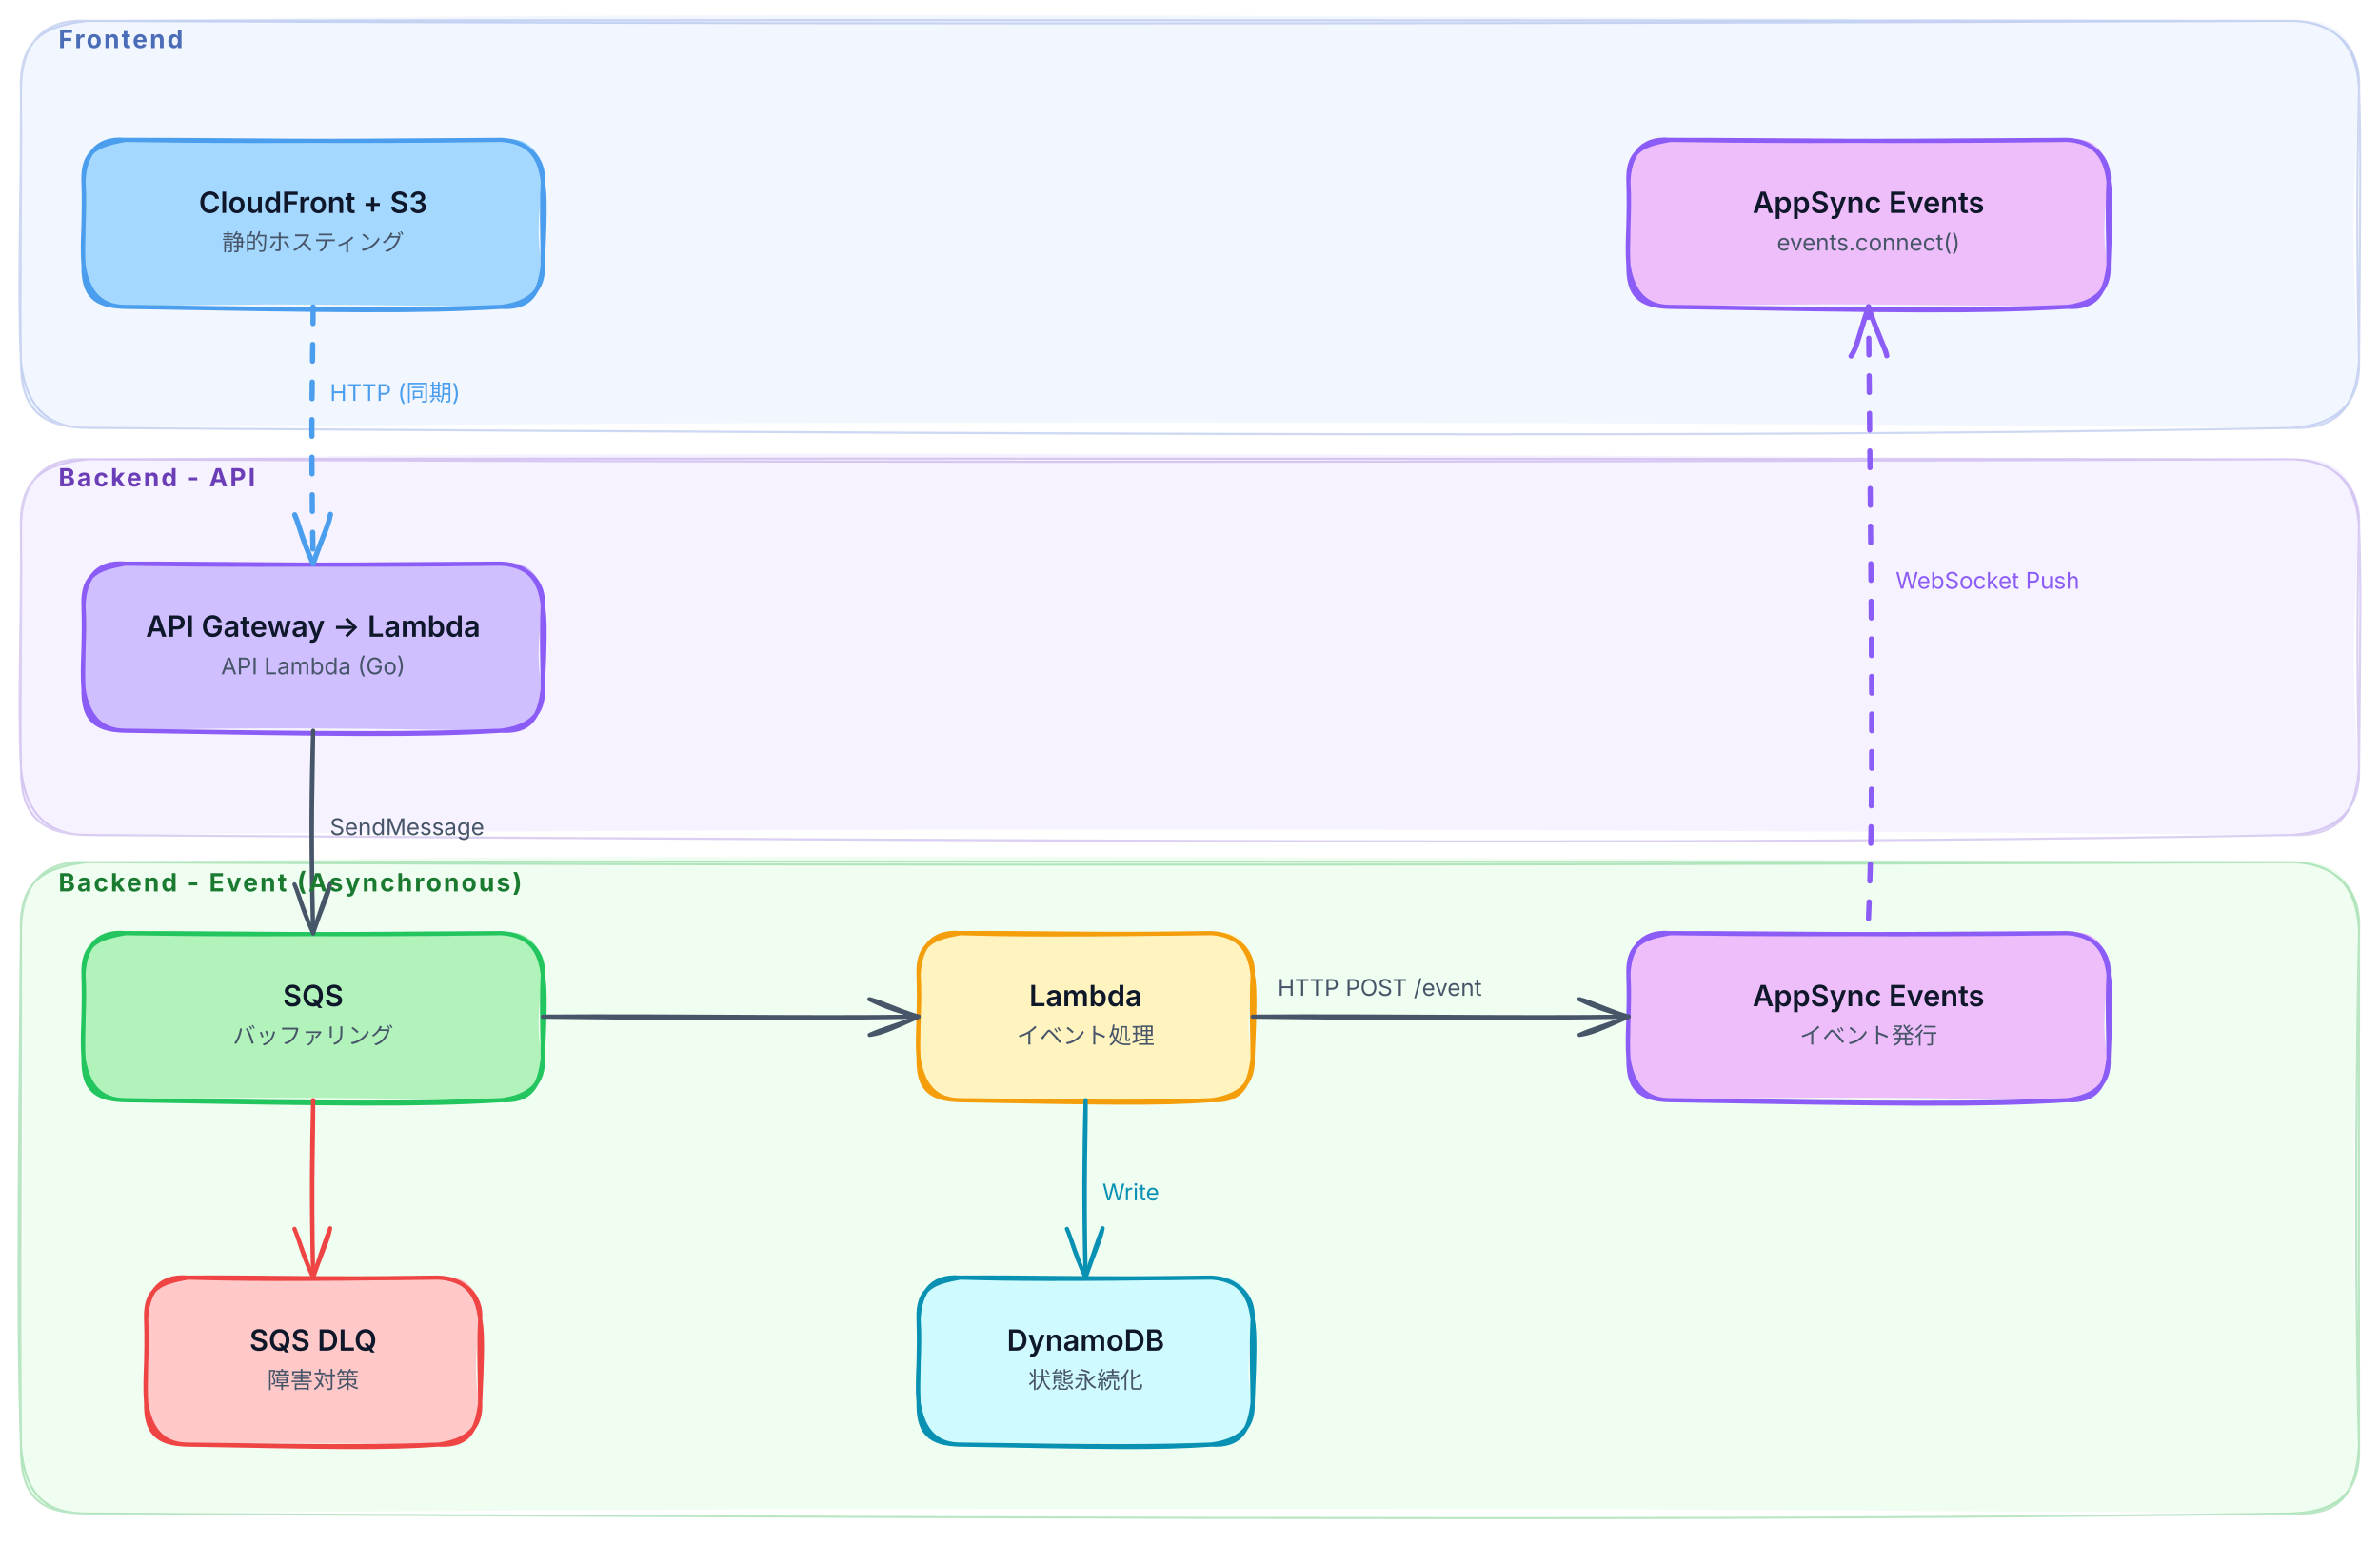
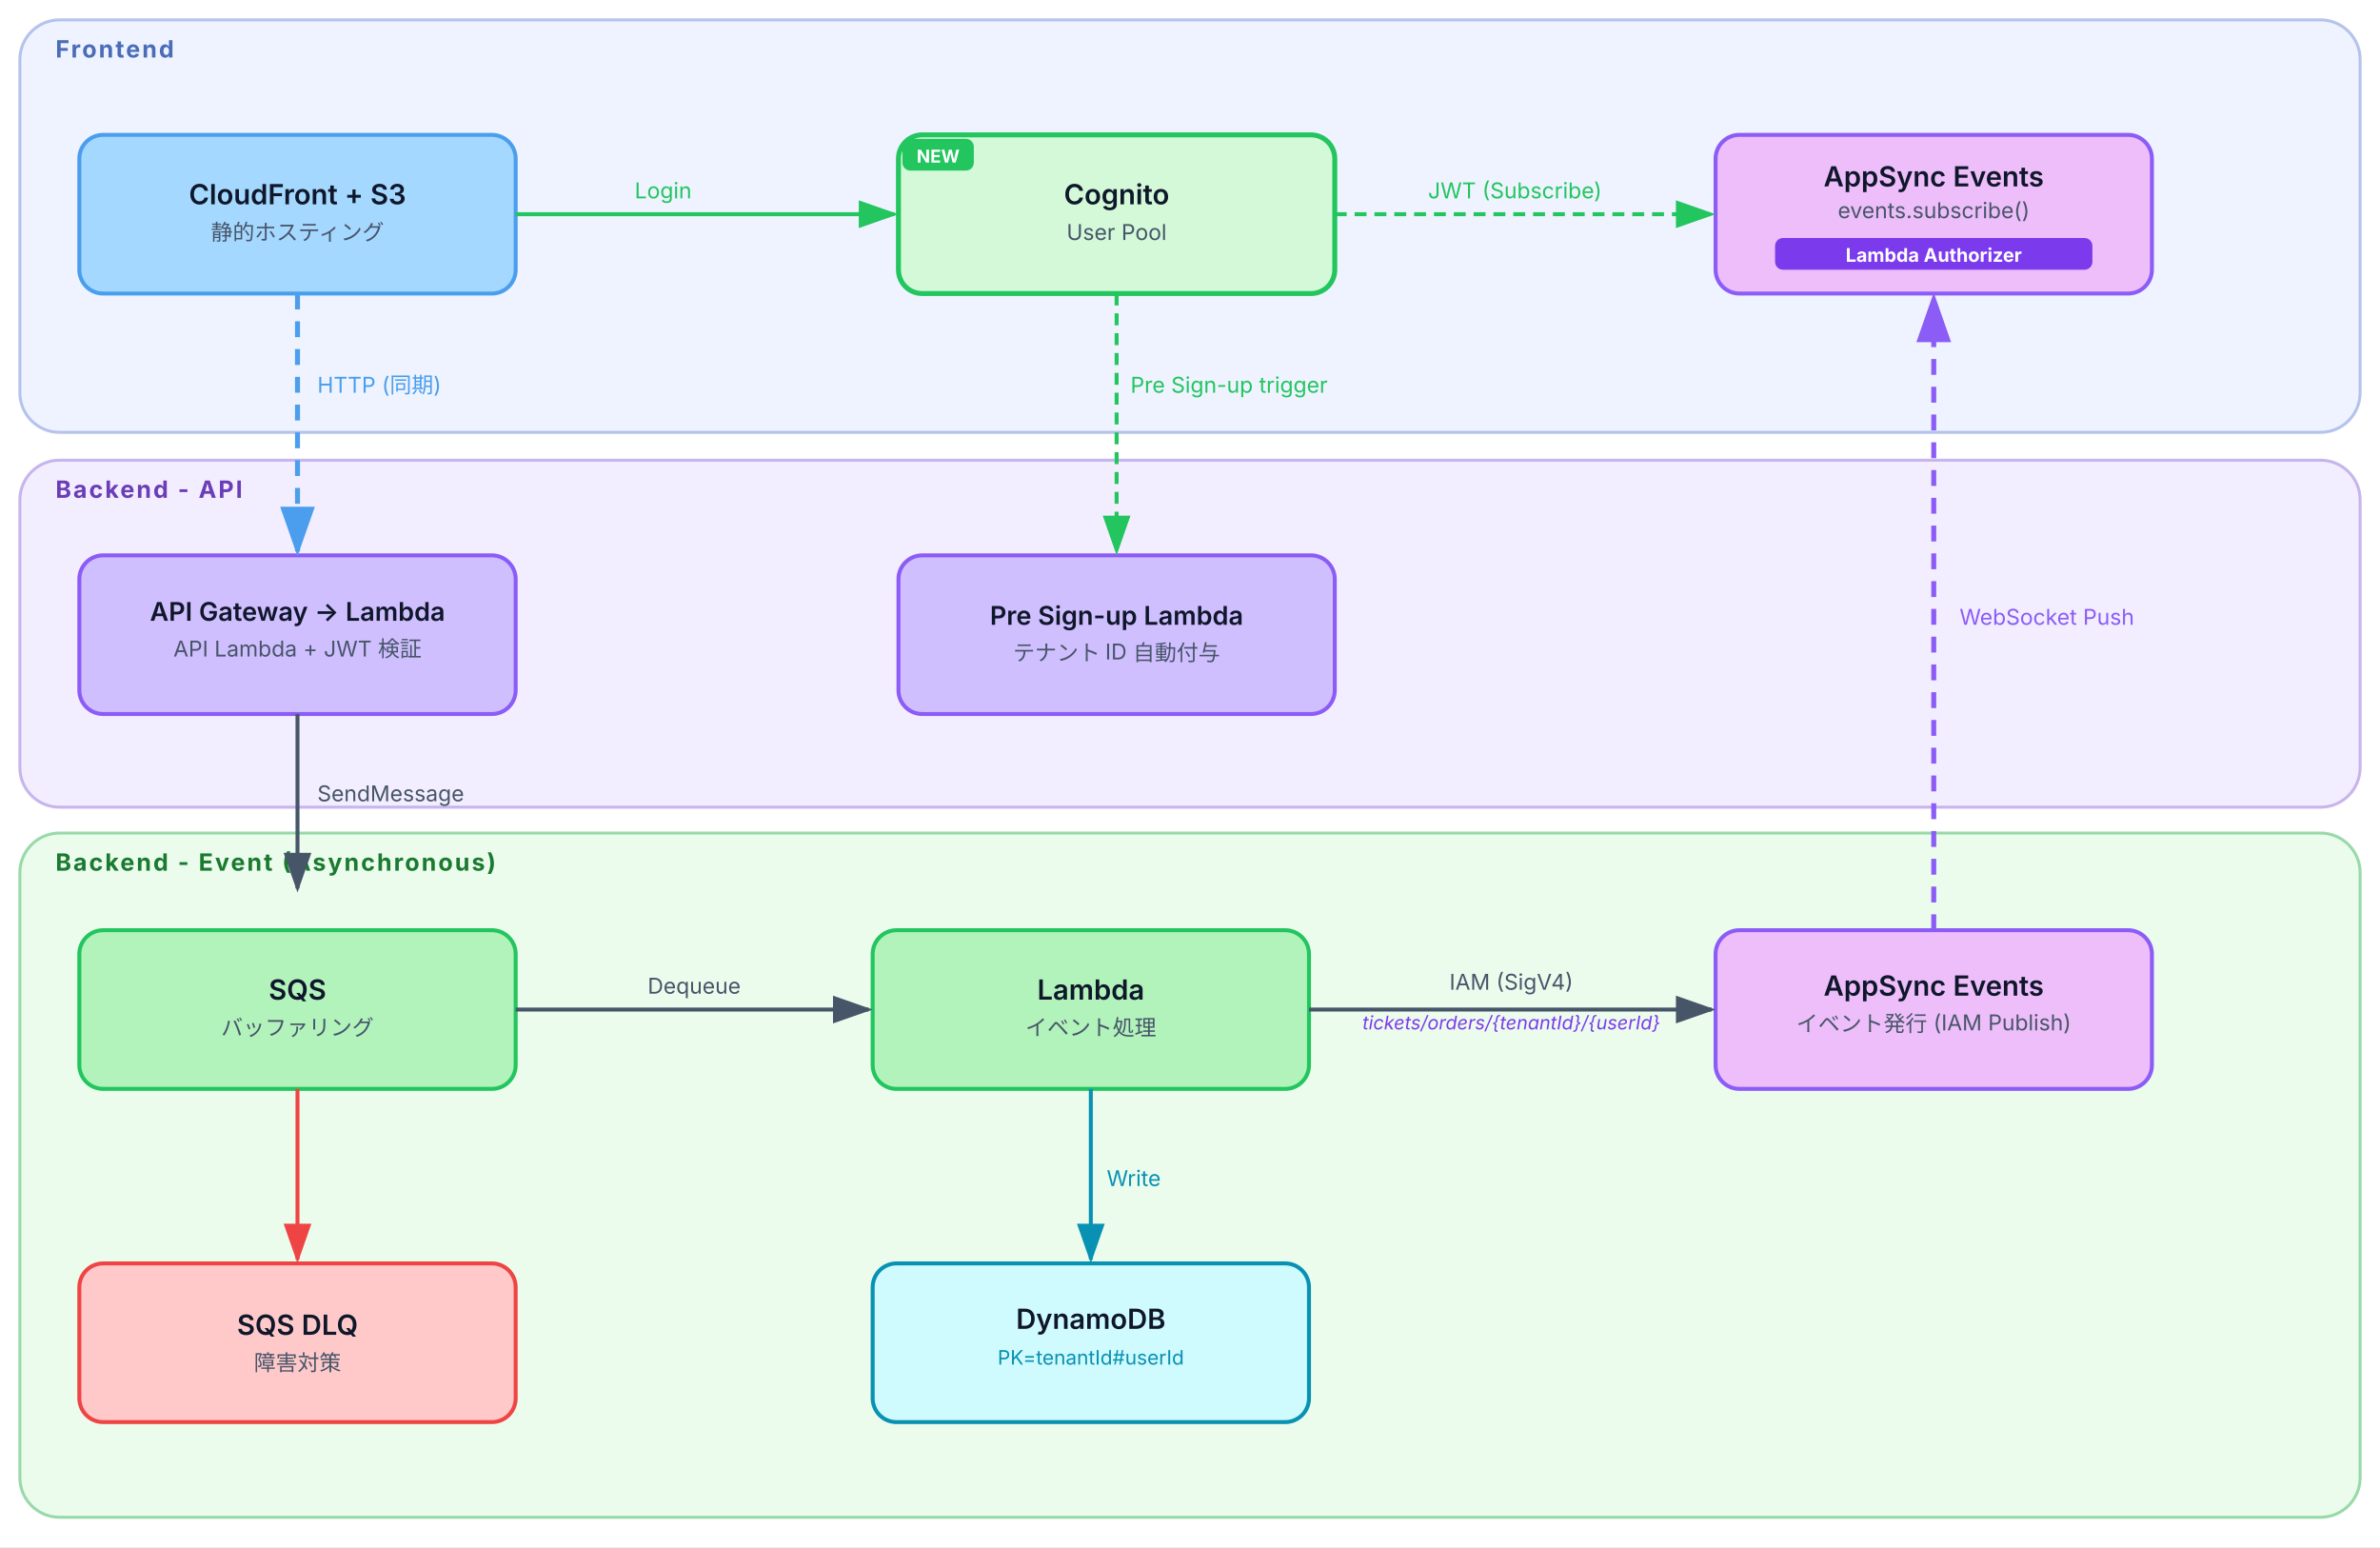
- <svg xmlns="http://www.w3.org/2000/svg" version="1.1" viewBox="0 0 1140 740" width="1140" height="740">
+ <svg xmlns="http://www.w3.org/2000/svg" version="1.1" viewBox="0 0 1200 780" width="1200" height="780">
  <defs>
-     <style class="style-fonts">
-       </style>
+     <marker id="arrowBlue" markerWidth="10" markerHeight="7" refX="9" refY="3.5" orient="auto">
+       <polygon points="0 0, 10 3.5, 0 7" fill="#4a9eed" />
+     </marker>
+     <marker id="arrowGray" markerWidth="10" markerHeight="7" refX="9" refY="3.5" orient="auto">
+       <polygon points="0 0, 10 3.5, 0 7" fill="#475569" />
+     </marker>
+     <marker id="arrowPurple" markerWidth="10" markerHeight="7" refX="9" refY="3.5" orient="auto">
+       <polygon points="0 0, 10 3.5, 0 7" fill="#8b5cf6" />
+     </marker>
+     <marker id="arrowRed" markerWidth="10" markerHeight="7" refX="9" refY="3.5" orient="auto">
+       <polygon points="0 0, 10 3.5, 0 7" fill="#ef4444" />
+     </marker>
+     <marker id="arrowCyan" markerWidth="10" markerHeight="7" refX="9" refY="3.5" orient="auto">
+       <polygon points="0 0, 10 3.5, 0 7" fill="#0891b2" />
+     </marker>
+     <marker id="arrowGreen" markerWidth="10" markerHeight="7" refX="9" refY="3.5" orient="auto">
+       <polygon points="0 0, 10 3.5, 0 7" fill="#22c55e" />
+     </marker>
  </defs>
-   <rect x="0" y="0" width="1140" height="813" fill="#ffffff" />
-   <g stroke-opacity="0.35" fill-opacity="0.35" stroke-linecap="round" transform="translate(10 10) rotate(0 560 97.5)">
-     <path d="M32 0 C265.61 -3.79, 495.34 -3.31, 1088 0 C1112.09 -2.71, 1120.43 14.22, 1120 32 C1117.29 74.86, 1115.9 119.72, 1120 163 C1117.73 187.64, 1111.56 192.97, 1088 195 C733.99 191.74, 380.57 191.26, 32 195 C7.68 192.22, 0.36 186.72, 0 163 C-1.39 128.72, 1.93 102.48, 0 32 C2.2 9.91, 9.94 -0.48, 32 0" stroke="none" stroke-width="0" fill="#dbe4ff" />
-     <path d="M32 0 C243.55 -0.47, 454.28 -0.39, 1088 0 M32 0 C319.3 1.36, 606.36 1.85, 1088 0 M1088 0 C1108.04 0.53, 1120.88 12.29, 1120 32 M1088 0 C1109.53 0.56, 1118.67 12.4, 1120 32 M1120 32 C1120.93 58.74, 1120.49 90.22, 1120 163 M1120 32 C1118.49 82.71, 1119.24 133.46, 1120 163 M1120 163 C1120.6 182.73, 1109.82 193.28, 1088 195 M1120 163 C1118.31 184.4, 1110.27 195.81, 1088 195 M1088 195 C860.67 199.09, 632.91 199.1, 32 195 M1088 195 C860.01 199.18, 632.09 198.92, 32 195 M32 195 C8.78 194.71, -0.18 184.86, 0 163 M32 195 C12.5 194.98, 2.16 184.43, 0 163 M0 163 C-1.67 125.15, 0.31 86.33, 0 32 M0 163 C-0.72 127.43, 0.5 89.91, 0 32 M0 32 C0.44 12.66, 9.12 -1.31, 32 0 M0 32 C-0.62 8.6, 11.68 2.27, 32 0" stroke="#748fdb" stroke-width="1" fill="none" />
-   </g>
-   <g stroke-opacity="0.35" fill-opacity="0.35" stroke-linecap="round" transform="translate(10 220) rotate(0 560 90)">
-     <path d="M32 0 C265.61 -3.79, 495.34 -3.31, 1088 0 C1112.09 -2.71, 1120.43 14.22, 1120 32 C1117.42 69.98, 1116.02 109.96, 1120 148 C1117.73 172.64, 1111.56 177.97, 1088 180 C733.99 176.74, 380.57 176.26, 32 180 C7.68 177.22, 0.36 171.72, 0 148 C-1.48 117.37, 1.83 94.78, 0 32 C2.2 9.91, 9.94 -0.48, 32 0" stroke="none" stroke-width="0" fill="#e5dbff" />
-     <path d="M32 0 C243.55 -0.47, 454.28 -0.39, 1088 0 M32 0 C319.3 1.36, 606.36 1.85, 1088 0 M1088 0 C1108.04 0.53, 1120.88 12.29, 1120 32 M1088 0 C1109.53 0.56, 1118.67 12.4, 1120 32 M1120 32 C1121 55.48, 1120.56 83.69, 1120 148 M1120 32 C1118.61 76.87, 1119.36 121.78, 1120 148 M1120 148 C1120.6 167.73, 1109.82 178.28, 1088 180 M1120 148 C1118.31 169.4, 1110.27 180.81, 1088 180 M1088 180 C860.67 184.09, 632.91 184.1, 32 180 M1088 180 C860.01 184.18, 632.09 183.92, 32 180 M32 180 C8.78 179.71, -0.18 169.86, 0 148 M32 180 C12.5 179.98, 2.16 169.43, 0 148 M0 148 C-1.56 114.45, 0.42 79.93, 0 32 M0 148 C-0.71 116.57, 0.51 83.2, 0 32 M0 32 C0.44 12.66, 9.12 -1.31, 32 0 M0 32 C-0.62 8.6, 11.68 2.27, 32 0" stroke="#9775db" stroke-width="1" fill="none" />
-   </g>
-   <g stroke-opacity="0.35" fill-opacity="0.35" stroke-linecap="round" transform="translate(10 413) rotate(0 560 156)">
-     <path d="M32 0 C265.61 -3.79, 495.34 -3.31, 1088 0 C1112.09 -2.71, 1120.43 14.22, 1120 32 C1116.98 111, 1116.02 197, 1120 280 C1117.73 306, 1111.56 310, 1088 312 C733.99 309, 380.57 309, 32 312 C7.68 310, 0.36 305, 0 280 C-0.11 222, 2.18 161, 0 32 C2.2 9.91, 9.94 -0.48, 32 0" stroke="none" stroke-width="0" fill="#d3f9d8" />
-     <path d="M32 0 C243.55 -0.47, 454.28 -0.39, 1088 0 M32 0 C319.3 1.36, 606.36 1.85, 1088 0 M1088 0 C1108.04 0.53, 1120.88 12.29, 1120 32 M1088 0 C1109.53 0.56, 1118.67 12.4, 1120 32 M1120 32 C1120.02 81, 1119.72 140, 1120 280 M1120 32 C1117.85 127, 1118.37 228, 1120 280 M1120 280 C1120.6 302, 1109.82 311, 1088 312 M1120 280 C1118.31 304, 1110.27 313, 1088 312 M1088 312 C860.67 315, 632.91 315, 32 312 M1088 312 C860.01 315, 632.09 315, 32 312 M32 312 C8.78 312, -0.18 304, 0 280 M32 312 C12.5 312, 2.16 304, 0 280 M0 280 C-2.13 211, -0.76 136, 0 32 M0 280 C-0.62 215, 0.22 142, 0 32 M0 32 C0.44 12.66, 9.12 -1.31, 32 0 M0 32 C-0.62 8.6, 11.68 2.27, 32 0" stroke="#3db75a" stroke-width="1" fill="none" />
-   </g>
-   <g stroke-linecap="round" transform="translate(40 67) rotate(0 110 40)">
-     <path d="M20 0 C62.86 -1.24, 96.02 -0.03, 200 0 C216.09 -2.71, 220.43 10.22, 220 20 C218.07 33.25, 216.67 48.51, 220 60 C217.73 76.64, 215.56 77.97, 200 80 C140.12 79.13, 81.71 77.93, 20 80 C3.68 77.22, 0.36 75.72, 0 60 C-1.96 47.86, 1.35 43.75, 0 20 C2.2 5.91, 5.94 -0.48, 20 0" stroke="none" stroke-width="0" fill="#a5d8ff" />
-     <path d="M20 0 C56.86 0.6, 91.68 0.8, 200 0 M20 0 C69.16 -0.07, 117.69 1.15, 200 0 M200 0 C212.04 0.53, 220.88 8.29, 220 20 M200 0 C213.53 0.56, 218.67 8.4, 220 20 M220 20 C221.35 26.95, 220.91 38.63, 220 60 M220 20 C219.24 35.26, 219.99 50.57, 220 60 M220 60 C220.6 71.73, 213.82 78.28, 200 80 M220 60 C218.31 73.4, 214.27 80.81, 200 80 M200 80 C162.23 81.57, 123.39 81.59, 20 80 M200 80 C160.95 82.41, 122.07 81.77, 20 80 M20 80 C4.78 79.71, -0.18 73.86, 0 60 M20 80 C8.5 79.98, 2.16 73.43, 0 60 M0 60 C-1.01 48.25, 0.97 35.53, 0 20 M0 60 C-0.64 49.58, 0.58 37.21, 0 20 M0 20 C0.44 8.66, 5.12 -1.31, 20 0 M0 20 C-0.62 4.6, 7.68 2.27, 20 0" stroke="#4a9eed" stroke-width="2" fill="none" />
-   </g>
-   <g stroke-linecap="round" transform="translate(780 67) rotate(0 115 40)">
-     <path d="M20 0 C65.06 -1.33, 100.42 -0.12, 210 0 C226.09 -2.71, 230.43 10.22, 230 20 C228.07 33.25, 226.67 48.51, 230 60 C227.73 76.64, 225.56 77.97, 210 80 C146.77 79.05, 85 77.85, 20 80 C3.68 77.22, 0.36 75.72, 0 60 C-1.96 47.86, 1.35 43.75, 0 20 C2.2 5.91, 5.94 -0.48, 20 0" stroke="none" stroke-width="0" fill="#eebefa" />
-     <path d="M20 0 C58.86 0.58, 95.68 0.78, 210 0 M20 0 C71.87 -0.03, 123.13 1.19, 210 0 M210 0 C222.04 0.53, 230.88 8.29, 230 20 M210 0 C223.53 0.56, 228.67 8.4, 230 20 M230 20 C231.35 26.95, 230.91 38.63, 230 60 M230 20 C229.24 35.26, 229.99 50.57, 230 60 M230 60 C230.6 71.73, 223.82 78.28, 210 80 M230 60 C228.31 73.4, 224.27 80.81, 210 80 M210 80 C170.08 81.67, 129.07 81.69, 20 80 M210 80 C168.79 82.5, 127.75 81.86, 20 80 M20 80 C4.78 79.71, -0.18 73.86, 0 60 M20 80 C8.5 79.98, 2.16 73.43, 0 60 M0 60 C-1.01 48.25, 0.97 35.53, 0 20 M0 60 C-0.64 49.58, 0.58 37.21, 0 20 M0 20 C0.44 8.66, 5.12 -1.31, 20 0 M0 20 C-0.62 4.6, 7.68 2.27, 20 0" stroke="#8b5cf6" stroke-width="2" fill="none" />
-   </g>
-   <g stroke-linecap="round" transform="translate(40 270) rotate(0 110 40)">
-     <path d="M20 0 C62.86 -1.24, 96.02 -0.03, 200 0 C216.09 -2.71, 220.43 10.22, 220 20 C218.07 33.25, 216.67 48.51, 220 60 C217.73 76.64, 215.56 77.97, 200 80 C140.12 79.13, 81.71 77.93, 20 80 C3.68 77.22, 0.36 75.72, 0 60 C-1.96 47.86, 1.35 43.75, 0 20 C2.2 5.91, 5.94 -0.48, 20 0" stroke="none" stroke-width="0" fill="#d0bfff" />
-     <path d="M20 0 C56.86 0.6, 91.68 0.8, 200 0 M20 0 C69.16 -0.07, 117.69 1.15, 200 0 M200 0 C212.04 0.53, 220.88 8.29, 220 20 M200 0 C213.53 0.56, 218.67 8.4, 220 20 M220 20 C221.35 26.95, 220.91 38.63, 220 60 M220 20 C219.24 35.26, 219.99 50.57, 220 60 M220 60 C220.6 71.73, 213.82 78.28, 200 80 M220 60 C218.31 73.4, 214.27 80.81, 200 80 M200 80 C162.23 81.57, 123.39 81.59, 20 80 M200 80 C160.95 82.41, 122.07 81.77, 20 80 M20 80 C4.78 79.71, -0.18 73.86, 0 60 M20 80 C8.5 79.98, 2.16 73.43, 0 60 M0 60 C-1.01 48.25, 0.97 35.53, 0 20 M0 60 C-0.64 49.58, 0.58 37.21, 0 20 M0 20 C0.44 8.66, 5.12 -1.31, 20 0 M0 20 C-0.62 4.6, 7.68 2.27, 20 0" stroke="#8b5cf6" stroke-width="2" fill="none" />
-   </g>
-   <g stroke-linecap="round" transform="translate(40 447) rotate(0 110 40)">
-     <path d="M20 0 C62.86 -1.24, 96.02 -0.03, 200 0 C216.09 -2.71, 220.43 10.22, 220 20 C218.07 33.25, 216.67 48.51, 220 60 C217.73 76.64, 215.56 77.97, 200 80 C140.12 79.13, 81.71 77.93, 20 80 C3.68 77.22, 0.36 75.72, 0 60 C-1.96 47.86, 1.35 43.75, 0 20 C2.2 5.91, 5.94 -0.48, 20 0" stroke="none" stroke-width="0" fill="#b2f2bb" />
-     <path d="M20 0 C56.86 0.6, 91.68 0.8, 200 0 M20 0 C69.16 -0.07, 117.69 1.15, 200 0 M200 0 C212.04 0.53, 220.88 8.29, 220 20 M200 0 C213.53 0.56, 218.67 8.4, 220 20 M220 20 C221.35 26.95, 220.91 38.63, 220 60 M220 20 C219.24 35.26, 219.99 50.57, 220 60 M220 60 C220.6 71.73, 213.82 78.28, 200 80 M220 60 C218.31 73.4, 214.27 80.81, 200 80 M200 80 C162.23 81.57, 123.39 81.59, 20 80 M200 80 C160.95 82.41, 122.07 81.77, 20 80 M20 80 C4.78 79.71, -0.18 73.86, 0 60 M20 80 C8.5 79.98, 2.16 73.43, 0 60 M0 60 C-1.01 48.25, 0.97 35.53, 0 20 M0 60 C-0.64 49.58, 0.58 37.21, 0 20 M0 20 C0.44 8.66, 5.12 -1.31, 20 0 M0 20 C-0.62 4.6, 7.68 2.27, 20 0" stroke="#22c55e" stroke-width="2" fill="none" />
-   </g>
-   <g stroke-linecap="round" transform="translate(330 440) rotate(0 80 40)" opacity="0">
-     <path d="M20 0 C49.66 -0.67, 69.62 0.54, 140 0 C156.09 -2.71, 160.43 10.22, 160 20 C158.07 33.25, 156.67 48.51, 160 60 C157.73 76.64, 155.56 77.97, 140 80 C100.25 79.63, 61.96 78.43, 20 80 C3.68 77.22, 0.36 75.72, 0 60 C-1.96 47.86, 1.35 43.75, 0 20 C2.2 5.91, 5.94 -0.48, 20 0" stroke="none" stroke-width="0" fill="#d3f9d8" />
-     <path d="M20 0 C44.86 0.72, 67.68 0.92, 140 0 M20 0 C52.84 -0.31, 85.05 0.91, 140 0 M140 0 C152.04 0.53, 160.88 8.29, 160 20 M140 0 C153.53 0.56, 158.67 8.4, 160 20 M160 20 C161.35 26.95, 160.91 38.63, 160 60 M160 20 C159.24 35.26, 159.99 50.57, 160 60 M160 60 C160.6 71.73, 153.82 78.28, 140 80 M160 60 C158.31 73.4, 154.27 80.81, 140 80 M140 80 C115.17 80.97, 89.27 80.99, 20 80 M140 80 C113.9 81.86, 87.97 81.22, 20 80 M20 80 C4.78 79.71, -0.18 73.86, 0 60 M20 80 C8.5 79.98, 2.16 73.43, 0 60 M0 60 C-1.01 48.25, 0.97 35.53, 0 20 M0 60 C-0.64 49.58, 0.58 37.21, 0 20 M0 20 C0.44 8.66, 5.12 -1.31, 20 0 M0 20 C-0.62 4.6, 7.68 2.27, 20 0" stroke="#d3f9d8" stroke-width="2" fill="none" />
-   </g>
-   <g stroke-linecap="round" transform="translate(440 447) rotate(0 80 40)">
-     <path d="M20 0 C49.66 -0.67, 69.62 0.54, 140 0 C156.09 -2.71, 160.43 10.22, 160 20 C158.07 33.25, 156.67 48.51, 160 60 C157.73 76.64, 155.56 77.97, 140 80 C100.25 79.63, 61.96 78.43, 20 80 C3.68 77.22, 0.36 75.72, 0 60 C-1.96 47.86, 1.35 43.75, 0 20 C2.2 5.91, 5.94 -0.48, 20 0" stroke="none" stroke-width="0" fill="#fff3bf" />
-     <path d="M20 0 C44.86 0.72, 67.68 0.92, 140 0 M20 0 C52.84 -0.31, 85.05 0.91, 140 0 M140 0 C152.04 0.53, 160.88 8.29, 160 20 M140 0 C153.53 0.56, 158.67 8.4, 160 20 M160 20 C161.35 26.95, 160.91 38.63, 160 60 M160 20 C159.24 35.26, 159.99 50.57, 160 60 M160 60 C160.6 71.73, 153.82 78.28, 140 80 M160 60 C158.31 73.4, 154.27 80.81, 140 80 M140 80 C115.17 80.97, 89.27 80.99, 20 80 M140 80 C113.9 81.86, 87.97 81.22, 20 80 M20 80 C4.78 79.71, -0.18 73.86, 0 60 M20 80 C8.5 79.98, 2.16 73.43, 0 60 M0 60 C-1.01 48.25, 0.97 35.53, 0 20 M0 60 C-0.64 49.58, 0.58 37.21, 0 20 M0 20 C0.44 8.66, 5.12 -1.31, 20 0 M0 20 C-0.62 4.6, 7.68 2.27, 20 0" stroke="#f59e0b" stroke-width="2" fill="none" />
-   </g>
-   <g stroke-linecap="round" transform="translate(780 447) rotate(0 115 40)">
-     <path d="M20 0 C65.06 -1.33, 100.42 -0.12, 210 0 C226.09 -2.71, 230.43 10.22, 230 20 C228.07 33.25, 226.67 48.51, 230 60 C227.73 76.64, 225.56 77.97, 210 80 C146.77 79.05, 85 77.85, 20 80 C3.68 77.22, 0.36 75.72, 0 60 C-1.96 47.86, 1.35 43.75, 0 20 C2.2 5.91, 5.94 -0.48, 20 0" stroke="none" stroke-width="0" fill="#eebefa" />
-     <path d="M20 0 C58.86 0.58, 95.68 0.78, 210 0 M20 0 C71.87 -0.03, 123.13 1.19, 210 0 M210 0 C222.04 0.53, 230.88 8.29, 230 20 M210 0 C223.53 0.56, 228.67 8.4, 230 20 M230 20 C231.35 26.95, 230.91 38.63, 230 60 M230 20 C229.24 35.26, 229.99 50.57, 230 60 M230 60 C230.6 71.73, 223.82 78.28, 210 80 M230 60 C228.31 73.4, 224.27 80.81, 210 80 M210 80 C170.08 81.67, 129.07 81.69, 20 80 M210 80 C168.79 82.5, 127.75 81.86, 20 80 M20 80 C4.78 79.71, -0.18 73.86, 0 60 M20 80 C8.5 79.98, 2.16 73.43, 0 60 M0 60 C-1.01 48.25, 0.97 35.53, 0 20 M0 60 C-0.64 49.58, 0.58 37.21, 0 20 M0 20 C0.44 8.66, 5.12 -1.31, 20 0 M0 20 C-0.62 4.6, 7.68 2.27, 20 0" stroke="#8b5cf6" stroke-width="2" fill="none" />
-   </g>
-   <g stroke-linecap="round" transform="translate(70 612) rotate(0 80 40)">
-     <path d="M20 0 C49.66 -0.67, 69.62 0.54, 140 0 C156.09 -2.71, 160.43 10.22, 160 20 C158.07 33.25, 156.67 48.51, 160 60 C157.73 76.64, 155.56 77.97, 140 80 C100.25 79.63, 61.96 78.43, 20 80 C3.68 77.22, 0.36 75.72, 0 60 C-1.96 47.86, 1.35 43.75, 0 20 C2.2 5.91, 5.94 -0.48, 20 0" stroke="none" stroke-width="0" fill="#ffc9c9" />
-     <path d="M20 0 C44.86 0.72, 67.68 0.92, 140 0 M20 0 C52.84 -0.31, 85.05 0.91, 140 0 M140 0 C152.04 0.53, 160.88 8.29, 160 20 M140 0 C153.53 0.56, 158.67 8.4, 160 20 M160 20 C161.35 26.95, 160.91 38.63, 160 60 M160 20 C159.24 35.26, 159.99 50.57, 160 60 M160 60 C160.6 71.73, 153.82 78.28, 140 80 M160 60 C158.31 73.4, 154.27 80.81, 140 80 M140 80 C115.17 80.97, 89.27 80.99, 20 80 M140 80 C113.9 81.86, 87.97 81.22, 20 80 M20 80 C4.78 79.71, -0.18 73.86, 0 60 M20 80 C8.5 79.98, 2.16 73.43, 0 60 M0 60 C-1.01 48.25, 0.97 35.53, 0 20 M0 60 C-0.64 49.58, 0.58 37.21, 0 20 M0 20 C0.44 8.66, 5.12 -1.31, 20 0 M0 20 C-0.62 4.6, 7.68 2.27, 20 0" stroke="#ef4444" stroke-width="2" fill="none" />
-   </g>
-   <g stroke-linecap="round" transform="translate(440 612) rotate(0 80 40)">
-     <path d="M20 0 C49.66 -0.67, 69.62 0.54, 140 0 C156.09 -2.71, 160.43 10.22, 160 20 C158.07 33.25, 156.67 48.51, 160 60 C157.73 76.64, 155.56 77.97, 140 80 C100.25 79.63, 61.96 78.43, 20 80 C3.68 77.22, 0.36 75.72, 0 60 C-1.96 47.86, 1.35 43.75, 0 20 C2.2 5.91, 5.94 -0.48, 20 0" stroke="none" stroke-width="0" fill="#cffafe" />
-     <path d="M20 0 C44.86 0.72, 67.68 0.92, 140 0 M20 0 C52.84 -0.31, 85.05 0.91, 140 0 M140 0 C152.04 0.53, 160.88 8.29, 160 20 M140 0 C153.53 0.56, 158.67 8.4, 160 20 M160 20 C161.35 26.95, 160.91 38.63, 160 60 M160 20 C159.24 35.26, 159.99 50.57, 160 60 M160 60 C160.6 71.73, 153.82 78.28, 140 80 M160 60 C158.31 73.4, 154.27 80.81, 140 80 M140 80 C115.17 80.97, 89.27 80.99, 20 80 M140 80 C113.9 81.86, 87.97 81.22, 20 80 M20 80 C4.78 79.71, -0.18 73.86, 0 60 M20 80 C8.5 79.98, 2.16 73.43, 0 60 M0 60 C-1.01 48.25, 0.97 35.53, 0 20 M0 60 C-0.64 49.58, 0.58 37.21, 0 20 M0 20 C0.44 8.66, 5.12 -1.31, 20 0 M0 20 C-0.62 4.6, 7.68 2.27, 20 0" stroke="#0891b2" stroke-width="2" fill="none" />
-   </g>
-   <g stroke-linecap="round">
-     <g transform="translate(150 147) rotate(0 -0.3027309 61.5)">
-       <path d="M0 0 C-0.12 25.76, -1.3 50.67, 0 123" stroke="#4a9eed" stroke-width="2.5" fill="none" stroke-dasharray="8 10" />
-     </g>
-     <g transform="translate(150 147) rotate(0 -0.3027309 61.5)">
-       <path d="M-8.82 99.61 C-6.39 105.23, -5.81 110.11, 0 123" stroke="#4a9eed" stroke-width="2.5" fill="none" />
-     </g>
-     <g transform="translate(150 147) rotate(0 -0.3027309 61.5)">
-       <path d="M8.28 99.41 C7.28 105.11, 4.45 110.03, 0 123" stroke="#4a9eed" stroke-width="2.5" fill="none" />
-     </g>
-   </g>
-   <mask />
-   <g stroke-linecap="round">
-     <g transform="translate(150 350) rotate(0 -0.3896002 48.5)">
-       <path d="M0 0 C-0.11 20.2, -1.29 40.3, 0 97 M0 0 C-0.82 25.4, -1.24 53.4, 0 97" stroke="#475569" stroke-width="2" fill="none" />
-     </g>
-     <g transform="translate(150 350) rotate(0 -0.3896002 48.5)">
-       <path d="M-8.93 73.65 C-6.48 79.27, -5.87 84.14, 0 97 M-8.93 73.65 C-6.51 79.25, -4.5 86.82, 0 97" stroke="#475569" stroke-width="2" fill="none" />
-     </g>
-     <g transform="translate(150 350) rotate(0 -0.3896002 48.5)">
-       <path d="M8.16 73.37 C7.19 79.08, 4.38 84, 0 97 M8.16 73.37 C5.94 78.98, 3.29 86.62, 0 97" stroke="#475569" stroke-width="2" fill="none" />
-     </g>
-   </g>
-   <mask />
-   <g stroke-linecap="round">
-     <g transform="translate(260 487) rotate(0 90 0.2836105)">
-       <path d="M0 0 C60 0.8, 120 1, 180 0 M0 0 C63 -0.47, 126 0.75, 180 0" stroke="#475569" stroke-width="2" fill="none" />
-     </g>
-     <g transform="translate(260 487) rotate(0 90 0.2836105)">
-       <path d="M156.58 8.74 C162.19 7.91, 165.7 6.36, 180 0 M156.58 8.74 C163.22 5.67, 169.17 4.51, 180 0" stroke="#475569" stroke-width="2" fill="none" />
-     </g>
-     <g transform="translate(260 487) rotate(0 90 0.2836105)">
-       <path d="M156.44 -8.36 C161.94 -5.77, 165.47 -3.9, 180 0 M156.44 -8.36 C162.97 -6.78, 168.95 -3.29, 180 0" stroke="#475569" stroke-width="2" fill="none" />
-     </g>
-   </g>
-   <mask />
-   <g stroke-linecap="round">
-     <g transform="translate(600 487) rotate(0 90 0.2790724)">
-       <path d="M0 0 C60 0.8, 120 1, 180 0 M0 0 C63 -0.47, 126 0.75, 180 0" stroke="#475569" stroke-width="2" fill="none" />
-     </g>
-     <g transform="translate(600 487) rotate(0 90 0.2790724)">
-       <path d="M156.58 8.74 C162.19 7.91, 165.7 6.36, 180 0 M156.58 8.74 C163.22 5.67, 169.17 4.51, 180 0" stroke="#475569" stroke-width="2" fill="none" />
-     </g>
-     <g transform="translate(600 487) rotate(0 90 0.2790724)">
-       <path d="M156.44 -8.36 C161.94 -5.77, 165.47 -3.9, 180 0 M156.44 -8.36 C162.97 -6.78, 168.95 -3.29, 180 0" stroke="#475569" stroke-width="2" fill="none" />
-     </g>
-   </g>
-   <mask />
-   <g stroke-linecap="round">
-     <g transform="translate(895 440) rotate(0 0.7735837 -146.5)">
-       <path d="M0 0 C2.46 -58.6, 1.63 -117.2, 0 -293" stroke="#8b5cf6" stroke-width="2.5" fill="none" stroke-dasharray="8 10" />
-     </g>
-     <g transform="translate(895 440) rotate(0 0.7735837 -146.5)">
-       <path d="M8.75 -269.58 C8.05 -273.28, 5.12 -277.77, 0 -293" stroke="#8b5cf6" stroke-width="2.5" fill="none" />
-     </g>
-     <g transform="translate(895 440) rotate(0 0.7735837 -146.5)">
-       <path d="M-8.35 -269.44 C-5.63 -273.2, -5.14 -277.72, 0 -293" stroke="#8b5cf6" stroke-width="2.5" fill="none" />
-     </g>
-   </g>
-   <mask />
-   <g stroke-linecap="round">
-     <g transform="translate(150 527) rotate(0 -0.2803027 42.5)">
-       <path d="M0 0 C0.15 17.96, -1.03 35.16, 0 85 M0 0 C-0.54 22.33, -0.96 46.67, 0 85" stroke="#ef4444" stroke-width="2" fill="none" />
-     </g>
-     <g transform="translate(150 527) rotate(0 -0.2803027 42.5)">
-       <path d="M-8.95 61.66 C-6.49 67.27, -5.88 72.14, 0 85 M-8.95 61.66 C-6.52 67.25, -4.51 74.82, 0 85" stroke="#ef4444" stroke-width="2" fill="none" />
-     </g>
-     <g transform="translate(150 527) rotate(0 -0.2803027 42.5)">
-       <path d="M8.15 61.37 C7.18 67.07, 4.37 72, 0 85 M8.15 61.37 C5.93 66.98, 3.28 74.62, 0 85" stroke="#ef4444" stroke-width="2" fill="none" />
-     </g>
-   </g>
-   <mask />
-   <g stroke-linecap="round">
-     <g transform="translate(520 527) rotate(0 -0.2803027 42.5)">
-       <path d="M0 0 C0.15 17.96, -1.03 35.16, 0 85 M0 0 C-0.54 22.33, -0.96 46.67, 0 85" stroke="#0891b2" stroke-width="2" fill="none" />
-     </g>
-     <g transform="translate(520 527) rotate(0 -0.2803027 42.5)">
-       <path d="M-8.95 61.66 C-6.49 67.27, -5.88 72.14, 0 85 M-8.95 61.66 C-6.52 67.25, -4.51 74.82, 0 85" stroke="#0891b2" stroke-width="2" fill="none" />
-     </g>
-     <g transform="translate(520 527) rotate(0 -0.2803027 42.5)">
-       <path d="M8.15 61.37 C7.18 67.07, 4.37 72, 0 85 M8.15 61.37 C5.93 66.98, 3.28 74.62, 0 85" stroke="#0891b2" stroke-width="2" fill="none" />
-     </g>
-   </g>
-   <mask />
-   <g font-family="system-ui, -apple-system, 'Hiragino Sans', 'Yu Gothic', sans-serif">
-     <text x="28" y="23" font-size="12" font-weight="700" fill="#4b6cb7" letter-spacing="1">Frontend</text>
-     <text x="28" y="233" font-size="12" font-weight="700" fill="#6b3db7" letter-spacing="1">Backend - API</text>
-     <text x="28" y="427" font-size="12" font-weight="700" fill="#1a7a30" letter-spacing="1">Backend - Event (Asynchronous)</text>
-     <text x="150" y="102" text-anchor="middle" font-size="14" font-weight="600" fill="#0f172a">CloudFront + S3</text>
-     <text x="150" y="120" text-anchor="middle" font-size="11" fill="#475569">静的ホスティング</text>
-     <text x="895" y="102" text-anchor="middle" font-size="14" font-weight="600" fill="#0f172a">AppSync Events</text>
-     <text x="895" y="120" text-anchor="middle" font-size="11" fill="#475569">events.connect()</text>
-     <text x="150" y="305" text-anchor="middle" font-size="14" font-weight="600" fill="#0f172a">API Gateway → Lambda</text>
-     <text x="150" y="323" text-anchor="middle" font-size="11" fill="#475569">API Lambda (Go)</text>
-     <text x="150" y="482" text-anchor="middle" font-size="14" font-weight="600" fill="#0f172a">SQS</text>
-     <text x="150" y="500" text-anchor="middle" font-size="11" fill="#475569">バッファリング</text>
-     <text x="520" y="482" text-anchor="middle" font-size="14" font-weight="600" fill="#0f172a">Lambda</text>
-     <text x="520" y="500" text-anchor="middle" font-size="11" fill="#475569">イベント処理</text>
-     <text x="895" y="482" text-anchor="middle" font-size="14" font-weight="600" fill="#0f172a">AppSync Events</text>
-     <text x="895" y="500" text-anchor="middle" font-size="11" fill="#475569">イベント発行</text>
-     <text x="150" y="647" text-anchor="middle" font-size="14" font-weight="600" fill="#0f172a">SQS DLQ</text>
-     <text x="150" y="665" text-anchor="middle" font-size="11" fill="#475569">障害対策</text>
-     <text x="520" y="647" text-anchor="middle" font-size="14" font-weight="600" fill="#0f172a">DynamoDB</text>
-     <text x="520" y="665" text-anchor="middle" font-size="11" fill="#475569">状態永続化</text>
-     <text x="528" y="575" font-size="11" fill="#0891b2">Write</text>
-     <text x="158" y="192" font-size="11" fill="#4a9eed">HTTP (同期)</text>
-     <text x="158" y="400" font-size="11" fill="#475569">SendMessage</text>
-     <text x="612" y="477" font-size="11" fill="#475569">HTTP POST /event</text>
-     <text x="908" y="282" font-size="11" fill="#8b5cf6">WebSocket Push</text>
-   </g>
+   <rect x="0" y="0" width="1200" height="780" fill="#ffffff" />
+   <rect x="10" y="10" width="1180" height="208" rx="20" fill="#dbe4ff" fill-opacity="0.45" stroke="#748fdb" stroke-width="1.5" stroke-opacity="0.5" />
+   <rect x="10" y="232" width="1180" height="175" rx="20" fill="#e5dbff" fill-opacity="0.45" stroke="#9775db" stroke-width="1.5" stroke-opacity="0.5" />
+   <rect x="10" y="420" width="1180" height="345" rx="20" fill="#d3f9d8" fill-opacity="0.45" stroke="#3db75a" stroke-width="1.5" stroke-opacity="0.5" />
+   <text x="28" y="29" font-size="12" font-weight="700" fill="#4b6cb7" letter-spacing="1" font-family="system-ui,-apple-system,'Hiragino Sans','Yu Gothic',sans-serif">Frontend</text>
+   <text x="28" y="251" font-size="12" font-weight="700" fill="#6b3db7" letter-spacing="1" font-family="system-ui,-apple-system,'Hiragino Sans','Yu Gothic',sans-serif">Backend - API</text>
+   <text x="28" y="439" font-size="12" font-weight="700" fill="#1a7a30" letter-spacing="1" font-family="system-ui,-apple-system,'Hiragino Sans','Yu Gothic',sans-serif">Backend - Event (Asynchronous)</text>
+   <rect x="40" y="68" width="220" height="80" rx="12" fill="#a5d8ff" stroke="#4a9eed" stroke-width="2" />
+   <text x="150" y="103" text-anchor="middle" font-size="14" font-weight="600" fill="#0f172a" font-family="system-ui,-apple-system,'Hiragino Sans','Yu Gothic',sans-serif">CloudFront + S3</text>
+   <text x="150" y="121" text-anchor="middle" font-size="11" fill="#475569" font-family="system-ui,-apple-system,'Hiragino Sans','Yu Gothic',sans-serif">静的ホスティング</text>
+   <rect x="453" y="68" width="220" height="80" rx="12" fill="#d3f9d8" stroke="#22c55e" stroke-width="2.5" />
+   <rect x="455" y="70" width="36" height="16" rx="4" fill="#22c55e" />
+   <text x="473" y="82" text-anchor="middle" font-size="9" font-weight="700" fill="#ffffff" font-family="system-ui,-apple-system,sans-serif">NEW</text>
+   <text x="563" y="103" text-anchor="middle" font-size="14" font-weight="600" fill="#0f172a" font-family="system-ui,-apple-system,'Hiragino Sans','Yu Gothic',sans-serif">Cognito</text>
+   <text x="563" y="121" text-anchor="middle" font-size="11" fill="#475569" font-family="system-ui,-apple-system,'Hiragino Sans','Yu Gothic',sans-serif">User Pool</text>
+   <rect x="865" y="68" width="220" height="80" rx="12" fill="#eebefa" stroke="#8b5cf6" stroke-width="2" />
+   <text x="975" y="94" text-anchor="middle" font-size="14" font-weight="600" fill="#0f172a" font-family="system-ui,-apple-system,'Hiragino Sans','Yu Gothic',sans-serif">AppSync Events</text>
+   <text x="975" y="110" text-anchor="middle" font-size="11" fill="#475569" font-family="system-ui,-apple-system,'Hiragino Sans','Yu Gothic',sans-serif">events.subscribe()</text>
+   <rect x="895" y="120" width="160" height="16" rx="4" fill="#7c3aed" />
+   <text x="975" y="132" text-anchor="middle" font-size="9.5" font-weight="700" fill="#ffffff" font-family="system-ui,-apple-system,'Hiragino Sans','Yu Gothic',sans-serif">Lambda Authorizer</text>
+   <rect x="40" y="280" width="220" height="80" rx="12" fill="#d0bfff" stroke="#8b5cf6" stroke-width="2" />
+   <text x="150" y="313" text-anchor="middle" font-size="13" font-weight="600" fill="#0f172a" font-family="system-ui,-apple-system,'Hiragino Sans','Yu Gothic',sans-serif">API Gateway → Lambda</text>
+   <text x="150" y="331" text-anchor="middle" font-size="11" fill="#475569" font-family="system-ui,-apple-system,'Hiragino Sans','Yu Gothic',sans-serif">API Lambda + JWT 検証</text>
+   <rect x="453" y="280" width="220" height="80" rx="12" fill="#d0bfff" stroke="#8b5cf6" stroke-width="2" />
+   <text x="563" y="315" text-anchor="middle" font-size="13" font-weight="600" fill="#0f172a" font-family="system-ui,-apple-system,'Hiragino Sans','Yu Gothic',sans-serif">Pre Sign-up Lambda</text>
+   <text x="563" y="333" text-anchor="middle" font-size="11" fill="#475569" font-family="system-ui,-apple-system,'Hiragino Sans','Yu Gothic',sans-serif">テナント ID 自動付与</text>
+   <rect x="40" y="469" width="220" height="80" rx="12" fill="#b2f2bb" stroke="#22c55e" stroke-width="2" />
+   <text x="150" y="504" text-anchor="middle" font-size="14" font-weight="600" fill="#0f172a" font-family="system-ui,-apple-system,'Hiragino Sans','Yu Gothic',sans-serif">SQS</text>
+   <text x="150" y="522" text-anchor="middle" font-size="11" fill="#475569" font-family="system-ui,-apple-system,'Hiragino Sans','Yu Gothic',sans-serif">バッファリング</text>
+   <rect x="440" y="469" width="220" height="80" rx="12" fill="#b2f2bb" stroke="#22c55e" stroke-width="2" />
+   <text x="550" y="504" text-anchor="middle" font-size="14" font-weight="600" fill="#0f172a" font-family="system-ui,-apple-system,'Hiragino Sans','Yu Gothic',sans-serif">Lambda</text>
+   <text x="550" y="522" text-anchor="middle" font-size="11" fill="#475569" font-family="system-ui,-apple-system,'Hiragino Sans','Yu Gothic',sans-serif">イベント処理</text>
+   <rect x="865" y="469" width="220" height="80" rx="12" fill="#eebefa" stroke="#8b5cf6" stroke-width="2" />
+   <text x="975" y="502" text-anchor="middle" font-size="14" font-weight="600" fill="#0f172a" font-family="system-ui,-apple-system,'Hiragino Sans','Yu Gothic',sans-serif">AppSync Events</text>
+   <text x="975" y="520" text-anchor="middle" font-size="11" fill="#475569" font-family="system-ui,-apple-system,'Hiragino Sans','Yu Gothic',sans-serif">イベント発行 (IAM Publish)</text>
+   <rect x="40" y="637" width="220" height="80" rx="12" fill="#ffc9c9" stroke="#ef4444" stroke-width="2" />
+   <text x="150" y="673" text-anchor="middle" font-size="14" font-weight="600" fill="#0f172a" font-family="system-ui,-apple-system,'Hiragino Sans','Yu Gothic',sans-serif">SQS DLQ</text>
+   <text x="150" y="691" text-anchor="middle" font-size="11" fill="#475569" font-family="system-ui,-apple-system,'Hiragino Sans','Yu Gothic',sans-serif">障害対策</text>
+   <rect x="440" y="637" width="220" height="80" rx="12" fill="#cffafe" stroke="#0891b2" stroke-width="2" />
+   <text x="550" y="670" text-anchor="middle" font-size="14" font-weight="600" fill="#0f172a" font-family="system-ui,-apple-system,'Hiragino Sans','Yu Gothic',sans-serif">DynamoDB</text>
+   <text x="550" y="688" text-anchor="middle" font-size="10" fill="#0891b2" font-family="system-ui,-apple-system,'Hiragino Sans','Yu Gothic',sans-serif">PK=tenantId#userId</text>
+   <line x1="260" y1="108" x2="451" y2="108" stroke="#22c55e" stroke-width="2" marker-end="url(#arrowGreen)" />
+   <line x1="563" y1="148" x2="563" y2="278" stroke="#22c55e" stroke-width="2" stroke-dasharray="6 4" marker-end="url(#arrowGreen)" />
+   <line x1="673" y1="108" x2="863" y2="108" stroke="#22c55e" stroke-width="2" stroke-dasharray="6 4" marker-end="url(#arrowGreen)" />
+   <line x1="150" y1="148" x2="150" y2="278" stroke="#4a9eed" stroke-width="2.5" stroke-dasharray="8 6" marker-end="url(#arrowBlue)" />
+   <line x1="150" y1="360" x2="150" y2="448" stroke="#475569" stroke-width="2" marker-end="url(#arrowGray)" />
+   <line x1="260" y1="509" x2="438" y2="509" stroke="#475569" stroke-width="2" marker-end="url(#arrowGray)" />
+   <line x1="660" y1="509" x2="863" y2="509" stroke="#475569" stroke-width="2" marker-end="url(#arrowGray)" />
+   <line x1="975" y1="469" x2="975" y2="150" stroke="#8b5cf6" stroke-width="2.5" stroke-dasharray="8 6" marker-end="url(#arrowPurple)" />
+   <line x1="150" y1="549" x2="150" y2="635" stroke="#ef4444" stroke-width="2" marker-end="url(#arrowRed)" />
+   <line x1="550" y1="549" x2="550" y2="635" stroke="#0891b2" stroke-width="2" marker-end="url(#arrowCyan)" />
+   <text x="320" y="100" font-size="11" fill="#22c55e" font-family="system-ui,-apple-system,'Hiragino Sans','Yu Gothic',sans-serif">Login</text>
+   <text x="570" y="198" font-size="11" fill="#22c55e" font-family="system-ui,-apple-system,'Hiragino Sans','Yu Gothic',sans-serif">Pre Sign-up trigger</text>
+   <text x="720" y="100" font-size="11" fill="#22c55e" font-family="system-ui,-apple-system,'Hiragino Sans','Yu Gothic',sans-serif">JWT (Subscribe)</text>
+   <text x="160" y="198" font-size="11" fill="#4a9eed" font-family="system-ui,-apple-system,'Hiragino Sans','Yu Gothic',sans-serif">HTTP (同期)</text>
+   <text x="160" y="404" font-size="11" fill="#475569" font-family="system-ui,-apple-system,'Hiragino Sans','Yu Gothic',sans-serif">SendMessage</text>
+   <text x="350" y="501" text-anchor="middle" font-size="11" fill="#475569" font-family="system-ui,-apple-system,'Hiragino Sans','Yu Gothic',sans-serif">Dequeue</text>
+   <text x="762" y="499" text-anchor="middle" font-size="11" fill="#475569" font-family="system-ui,-apple-system,'Hiragino Sans','Yu Gothic',sans-serif">IAM (SigV4)</text>
+   <text x="762" y="519" text-anchor="middle" font-size="9.5" fill="#7c3aed" font-style="italic" font-family="system-ui,-apple-system,'Hiragino Sans','Yu Gothic',sans-serif">tickets/orders/{tenantId}/{userId}</text>
+   <text x="988" y="315" font-size="11" fill="#8b5cf6" font-family="system-ui,-apple-system,'Hiragino Sans','Yu Gothic',sans-serif">WebSocket Push</text>
+   <text x="558" y="598" font-size="11" fill="#0891b2" font-family="system-ui,-apple-system,'Hiragino Sans','Yu Gothic',sans-serif">Write</text>
</svg>
